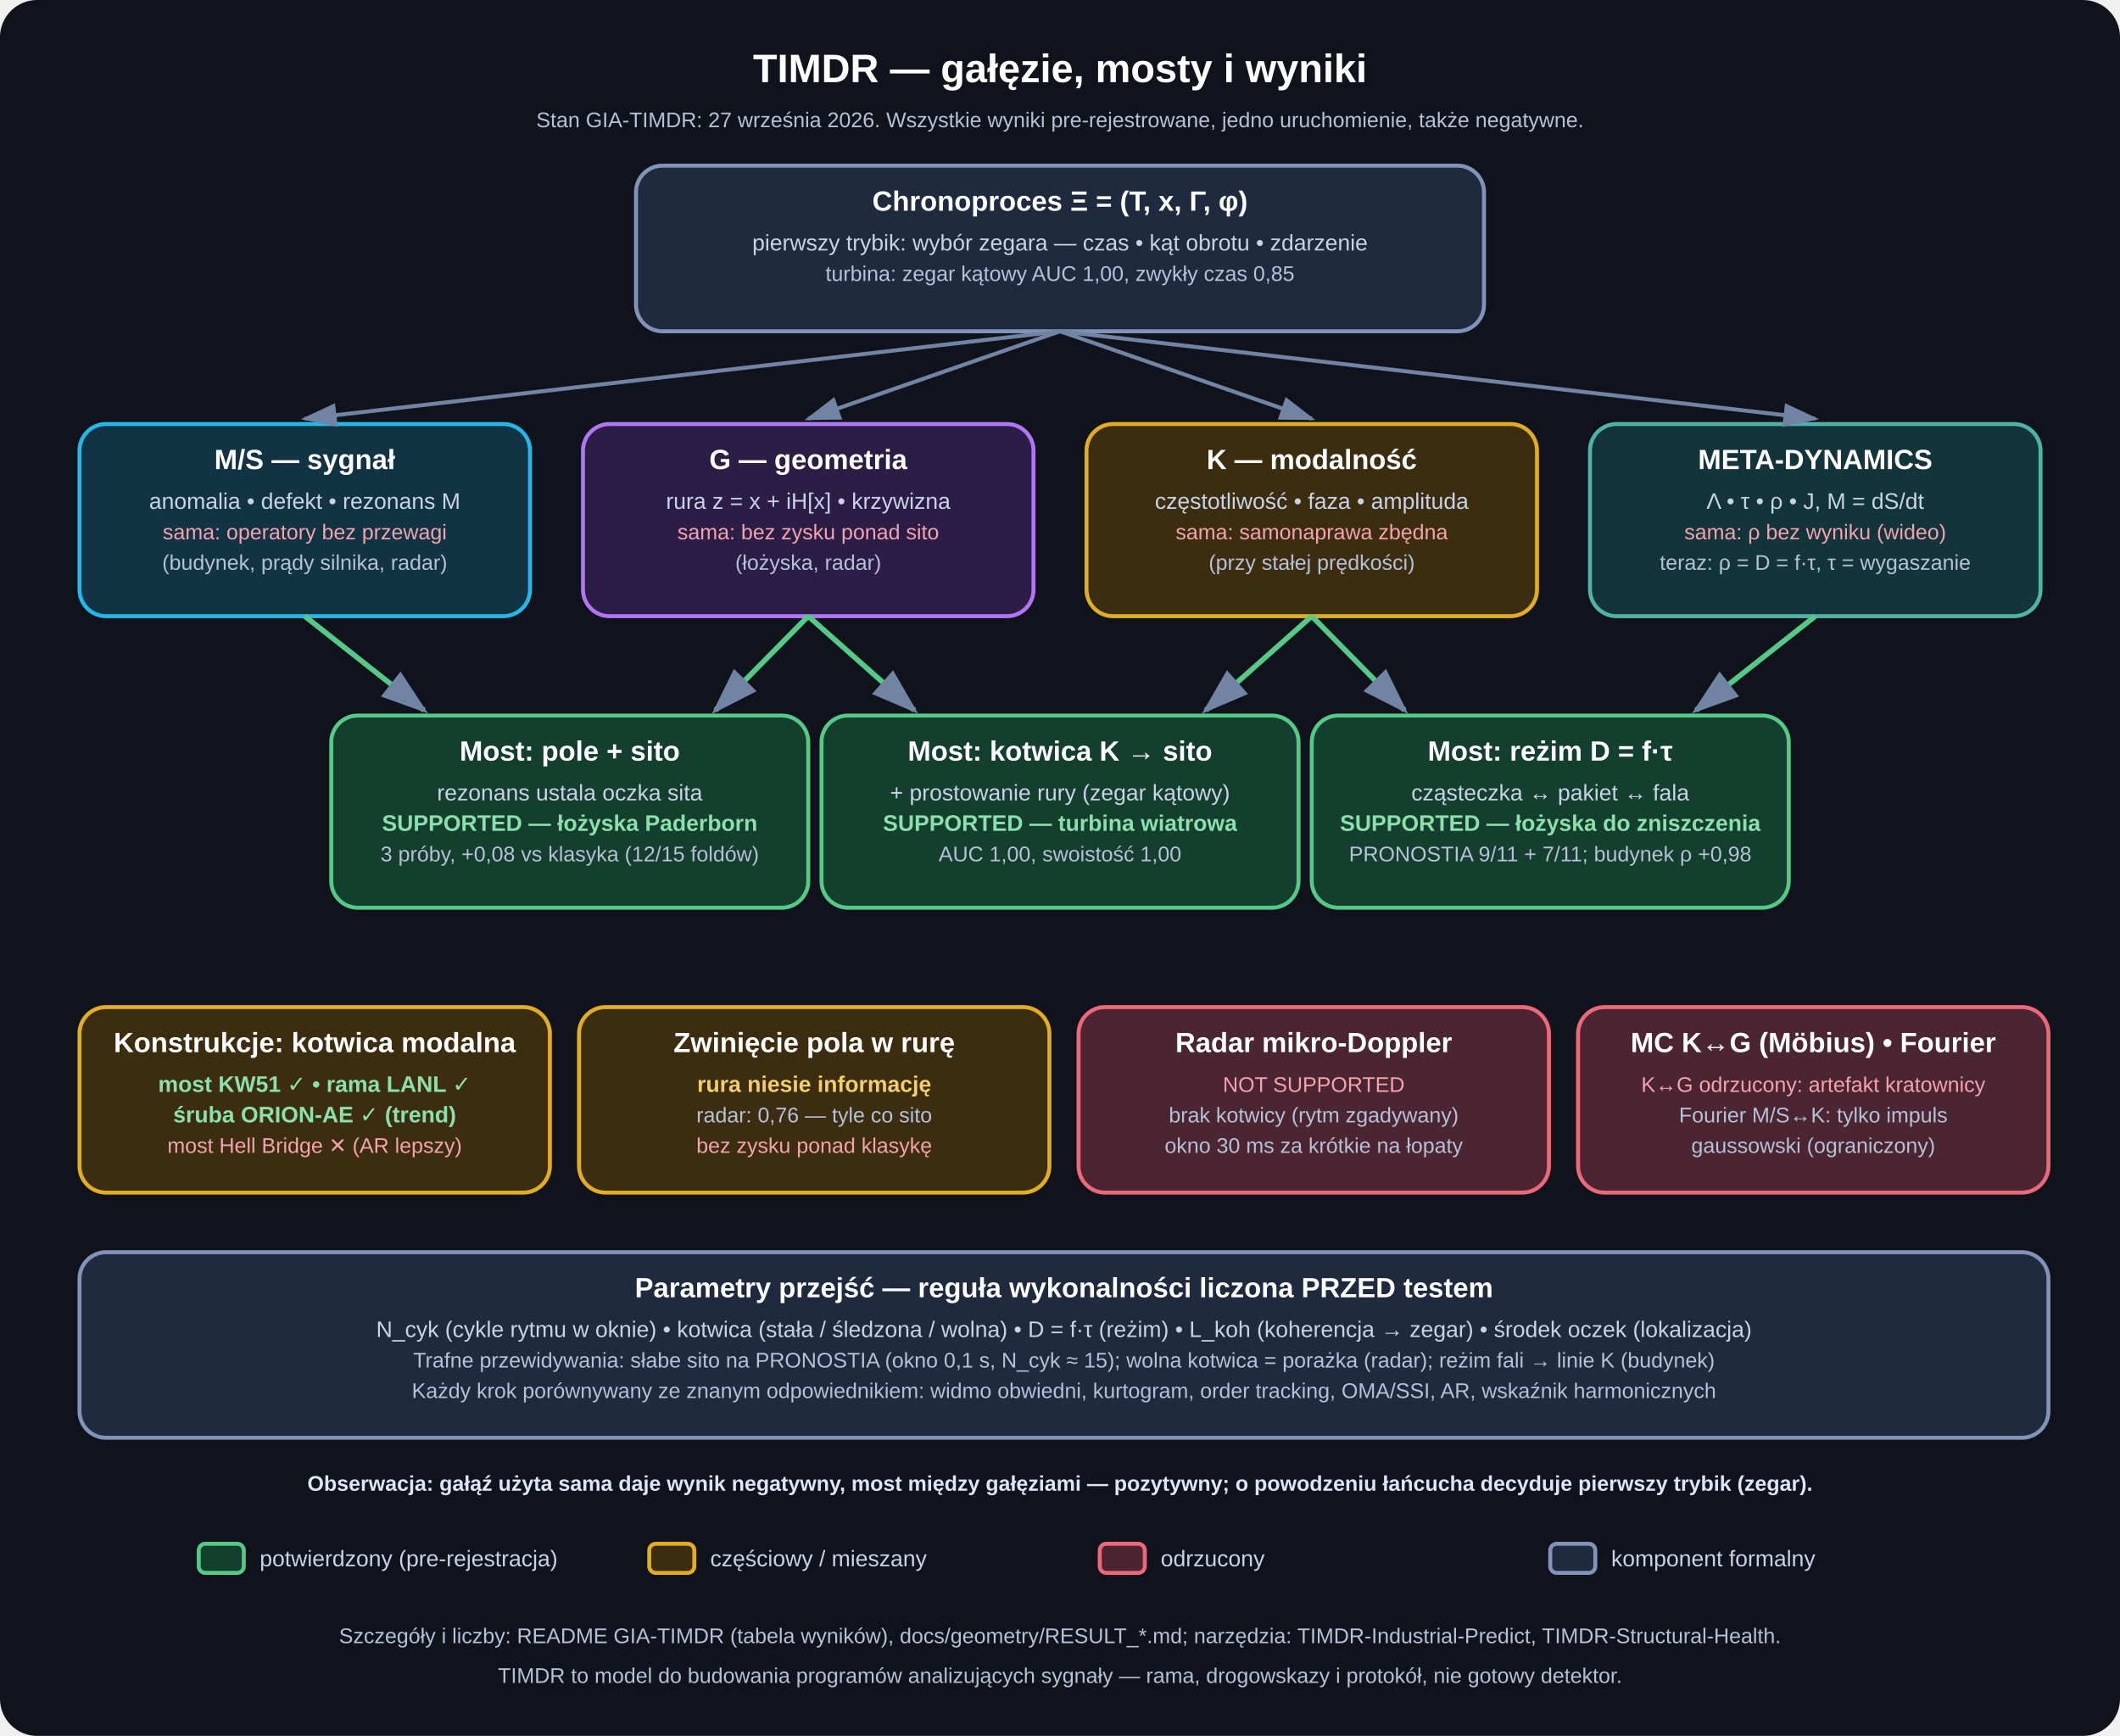
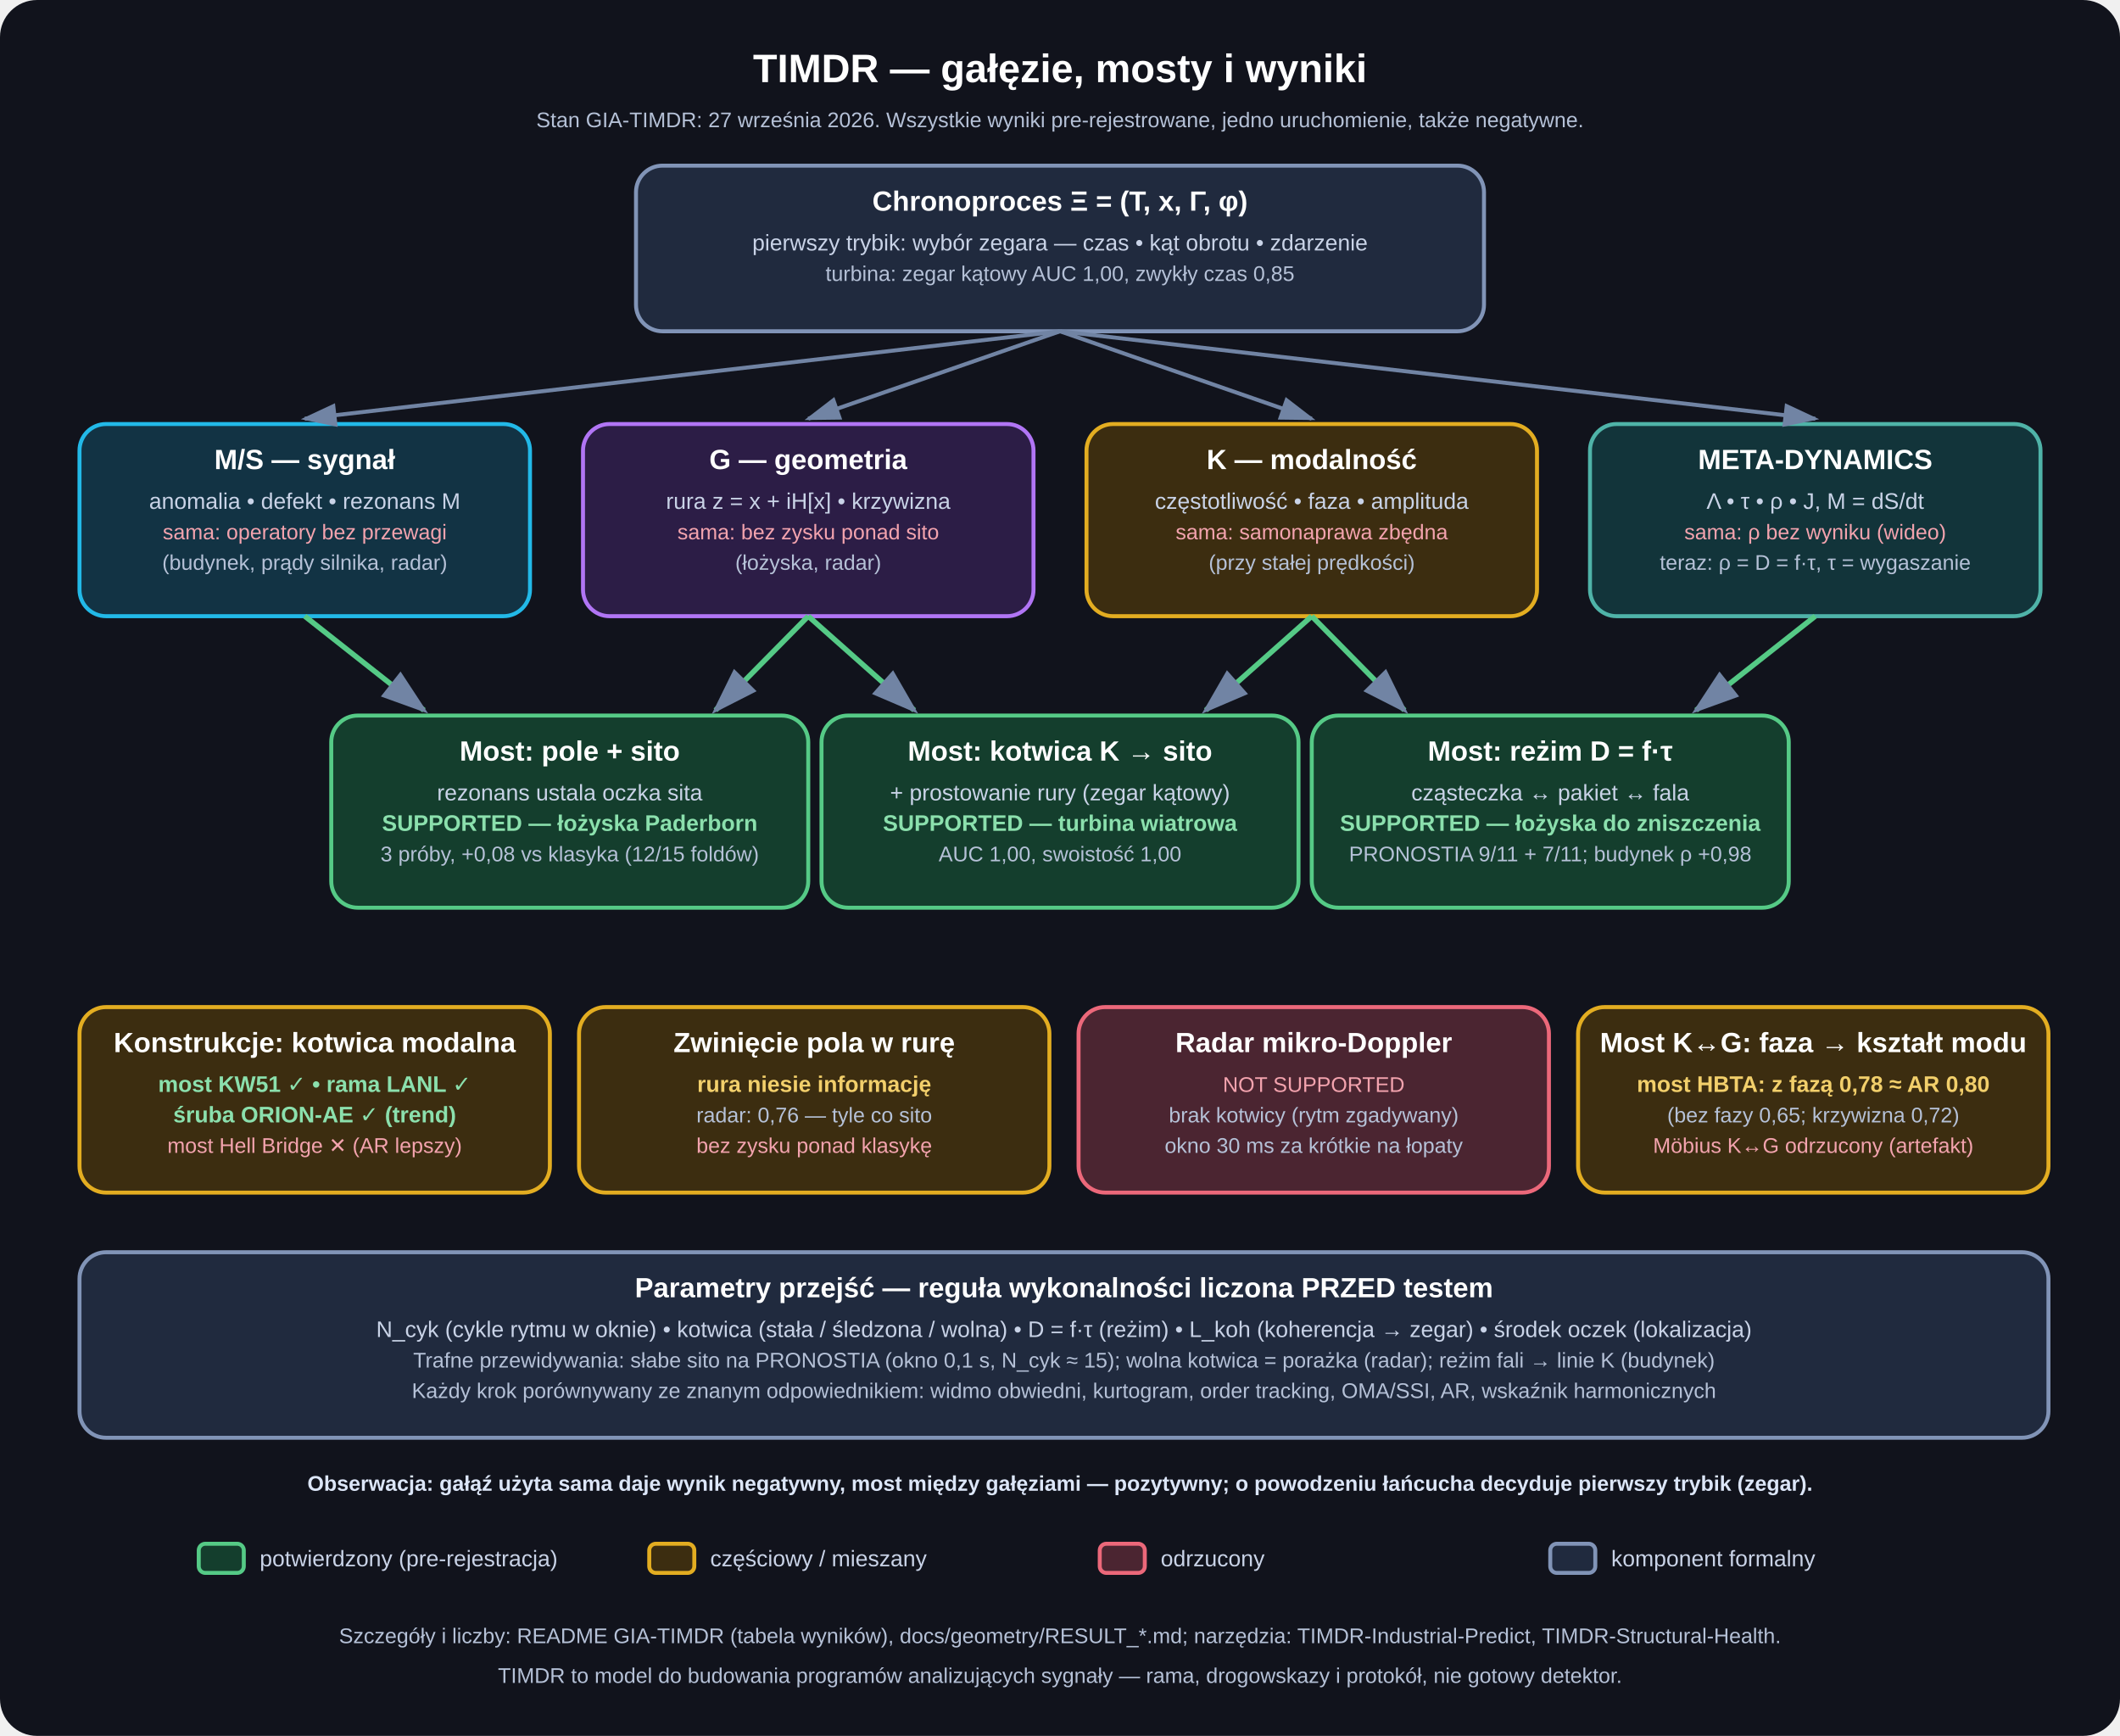
<svg xmlns="http://www.w3.org/2000/svg" width="1600" height="1310" viewBox="0 0 1600 1310" role="img" aria-labelledby="title desc">
  <defs>
    <style>
.bg{fill:#11131c}.formal{fill:#202a3e;stroke:#8194b7;stroke-width:3}.ms{fill:#123344;stroke:#22b9e8;stroke-width:3}
.g{fill:#2c1d46;stroke:#b175f5;stroke-width:3}.k{fill:#3c2d10;stroke:#e3ad21;stroke-width:3}.meta{fill:#12343a;stroke:#4fb3a8;stroke-width:3}
.support{fill:#143e2d;stroke:#55ca86;stroke-width:3}.partial{fill:#3c2d10;stroke:#e3ad21;stroke-width:3}.reject{fill:#4b2531;stroke:#ec687a;stroke-width:3}
.line{fill:none;stroke:#7184a4;stroke-width:3}.gline{fill:none;stroke:#55ca86;stroke-width:4}
.h{font:700 30px Arial,sans-serif;fill:#fff}.sh{font:700 21px Arial,sans-serif;fill:#fff}.small{font:17px Arial,sans-serif;fill:#c9d3e7}
.note{font:16px Arial,sans-serif;fill:#b5c1d7}.neg{font:16px Arial,sans-serif;fill:#f3a3ae}.pos{font:700 17px Arial,sans-serif;fill:#8be0ad}
.mid{font:700 17px Arial,sans-serif;fill:#f2cf6b}.label{font:700 16px Arial,sans-serif;fill:#dce6f8}
</style>
    <marker id="arrow" markerWidth="10" markerHeight="10" refX="8" refY="3" orient="auto">
      <path d="M0,0 L9,3 L0,6 Z" fill="#7184a4" />
    </marker>
  </defs>
  <rect class="bg" width="1600" height="1310" rx="28" />
  <text x="800" y="62" text-anchor="middle" class="h">TIMDR — gałęzie, mosty i wyniki</text>
  <text x="800" y="96" text-anchor="middle" class="note">Stan GIA-TIMDR: 27 września 2026. Wszystkie wyniki pre-rejestrowane, jedno uruchomienie, także negatywne.</text>
  <rect x="480" y="125" width="640" height="125" rx="20" class="formal" />
  <text x="800.0" y="159" text-anchor="middle" class="sh">Chronoproces Ξ = (T, x, Γ, φ)</text>
  <text x="800.0" y="189" text-anchor="middle" class="small">pierwszy trybik: wybór zegara — czas • kąt obrotu • zdarzenie</text>
  <text x="800.0" y="212" text-anchor="middle" class="note">turbina: zegar kątowy AUC 1,00, zwykły czas 0,85</text>
  <rect x="60" y="320" width="340" height="145" rx="20" class="ms" />
  <text x="230.0" y="354" text-anchor="middle" class="sh">M/S — sygnał</text>
  <text x="230.0" y="384" text-anchor="middle" class="small">anomalia • defekt • rezonans M</text>
  <text x="230.0" y="407" text-anchor="middle" class="neg">sama: operatory bez przewagi</text>
  <text x="230.0" y="430" text-anchor="middle" class="note">(budynek, prądy silnika, radar)</text>
  <path d="M800,250 L230.0,316" class="line" marker-end="url(#arrow)" />
  <rect x="440" y="320" width="340" height="145" rx="20" class="g" />
  <text x="610.0" y="354" text-anchor="middle" class="sh">G — geometria</text>
  <text x="610.0" y="384" text-anchor="middle" class="small">rura z = x + iH[x] • krzywizna</text>
  <text x="610.0" y="407" text-anchor="middle" class="neg">sama: bez zysku ponad sito</text>
  <text x="610.0" y="430" text-anchor="middle" class="note">(łożyska, radar)</text>
  <path d="M800,250 L610.0,316" class="line" marker-end="url(#arrow)" />
  <rect x="820" y="320" width="340" height="145" rx="20" class="k" />
  <text x="990.0" y="354" text-anchor="middle" class="sh">K — modalność</text>
  <text x="990.0" y="384" text-anchor="middle" class="small">częstotliwość • faza • amplituda</text>
  <text x="990.0" y="407" text-anchor="middle" class="neg">sama: samonaprawa zbędna</text>
  <text x="990.0" y="430" text-anchor="middle" class="note">(przy stałej prędkości)</text>
  <path d="M800,250 L990.0,316" class="line" marker-end="url(#arrow)" />
  <rect x="1200" y="320" width="340" height="145" rx="20" class="meta" />
  <text x="1370.0" y="354" text-anchor="middle" class="sh">META-DYNAMICS</text>
  <text x="1370.0" y="384" text-anchor="middle" class="small">Λ • τ • ρ • J,  M = dS/dt</text>
  <text x="1370.0" y="407" text-anchor="middle" class="neg">sama: ρ bez wyniku (wideo)</text>
  <text x="1370.0" y="430" text-anchor="middle" class="note">teraz: ρ = D = f·τ, τ = wygaszanie</text>
  <path d="M800,250 L1370.0,316" class="line" marker-end="url(#arrow)" />
  <rect x="250" y="540" width="360" height="145" rx="20" class="support" />
  <text x="430.0" y="574" text-anchor="middle" class="sh">Most: pole + sito</text>
  <text x="430.0" y="604" text-anchor="middle" class="small">rezonans ustala oczka sita</text>
  <text x="430.0" y="627" text-anchor="middle" class="pos">SUPPORTED — łożyska Paderborn</text>
  <text x="430.0" y="650" text-anchor="middle" class="note">3 próby, +0,08 vs klasyka (12/15 foldów)</text>
  <path d="M230.0,465 L320,536" class="gline" marker-end="url(#arrow)" />
  <path d="M610.0,465 L540,536" class="gline" marker-end="url(#arrow)" />
  <rect x="620" y="540" width="360" height="145" rx="20" class="support" />
  <text x="800.0" y="574" text-anchor="middle" class="sh">Most: kotwica K → sito</text>
  <text x="800.0" y="604" text-anchor="middle" class="small">+ prostowanie rury (zegar kątowy)</text>
  <text x="800.0" y="627" text-anchor="middle" class="pos">SUPPORTED — turbina wiatrowa</text>
  <text x="800.0" y="650" text-anchor="middle" class="note">AUC 1,00, swoistość 1,00</text>
  <path d="M610.0,465 L690,536" class="gline" marker-end="url(#arrow)" />
  <path d="M990.0,465 L910,536" class="gline" marker-end="url(#arrow)" />
  <rect x="990" y="540" width="360" height="145" rx="20" class="support" />
  <text x="1170.0" y="574" text-anchor="middle" class="sh">Most: reżim D = f·τ</text>
  <text x="1170.0" y="604" text-anchor="middle" class="small">cząsteczka ↔ pakiet ↔ fala</text>
  <text x="1170.0" y="627" text-anchor="middle" class="pos">SUPPORTED — łożyska do zniszczenia</text>
  <text x="1170.0" y="650" text-anchor="middle" class="note">PRONOSTIA 9/11 + 7/11; budynek ρ +0,98</text>
  <path d="M990.0,465 L1060,536" class="gline" marker-end="url(#arrow)" />
  <path d="M1370.0,465 L1280,536" class="gline" marker-end="url(#arrow)" />
  <rect x="60" y="760" width="355" height="140" rx="20" class="partial" />
  <text x="237.5" y="794" text-anchor="middle" class="sh">Konstrukcje: kotwica modalna</text>
  <text x="237.5" y="824" text-anchor="middle" class="pos">most KW51 ✓ • rama LANL ✓</text>
  <text x="237.5" y="847" text-anchor="middle" class="pos">śruba ORION-AE ✓ (trend)</text>
  <text x="237.5" y="870" text-anchor="middle" class="neg">most Hell Bridge ✕ (AR lepszy)</text>
  <rect x="437" y="760" width="355" height="140" rx="20" class="partial" />
  <text x="614.5" y="794" text-anchor="middle" class="sh">Zwinięcie pola w rurę</text>
  <text x="614.5" y="824" text-anchor="middle" class="mid">rura niesie informację</text>
  <text x="614.5" y="847" text-anchor="middle" class="note">radar: 0,76 — tyle co sito</text>
  <text x="614.5" y="870" text-anchor="middle" class="neg">bez zysku ponad klasykę</text>
  <rect x="814" y="760" width="355" height="140" rx="20" class="reject" />
  <text x="991.5" y="794" text-anchor="middle" class="sh">Radar mikro-Doppler</text>
  <text x="991.5" y="824" text-anchor="middle" class="neg">NOT SUPPORTED</text>
  <text x="991.5" y="847" text-anchor="middle" class="note">brak kotwicy (rytm zgadywany)</text>
  <text x="991.5" y="870" text-anchor="middle" class="note">okno 30 ms za krótkie na łopaty</text>
-   <rect x="1191" y="760" width="355" height="140" rx="20" class="reject" />
-   <text x="1368.5" y="794" text-anchor="middle" class="sh">MC K↔G (Möbius) • Fourier</text>
-   <text x="1368.5" y="824" text-anchor="middle" class="neg">K↔G odrzucony: artefakt kratownicy</text>
-   <text x="1368.5" y="847" text-anchor="middle" class="note">Fourier M/S↔K: tylko impuls</text>
-   <text x="1368.5" y="870" text-anchor="middle" class="note">gaussowski (ograniczony)</text>
+   <rect x="1191" y="760" width="355" height="140" rx="20" class="partial" />
+   <text x="1368.5" y="794" text-anchor="middle" class="sh">Most K↔G: faza → kształt modu</text>
+   <text x="1368.5" y="824" text-anchor="middle" class="mid">most HBTA: z fazą 0,78 ≈ AR 0,80</text>
+   <text x="1368.5" y="847" text-anchor="middle" class="note">(bez fazy 0,65; krzywizna 0,72)</text>
+   <text x="1368.5" y="870" text-anchor="middle" class="neg">Möbius K↔G odrzucony (artefakt)</text>
  <rect x="60" y="945" width="1486" height="140" rx="20" class="formal" />
  <text x="803.0" y="979" text-anchor="middle" class="sh">Parametry przejść — reguła wykonalności liczona PRZED testem</text>
  <text x="803.0" y="1009" text-anchor="middle" class="small">N_cyk (cykle rytmu w oknie) • kotwica (stała / śledzona / wolna) • D = f·τ (reżim) • L_koh (koherencja → zegar) • środek oczek (lokalizacja)</text>
  <text x="803.0" y="1032" text-anchor="middle" class="note">Trafne przewidywania: słabe sito na PRONOSTIA (okno 0,1 s, N_cyk ≈ 15); wolna kotwica = porażka (radar); reżim fali → linie K (budynek)</text>
  <text x="803.0" y="1055" text-anchor="middle" class="note">Każdy krok porównywany ze znanym odpowiednikiem: widmo obwiedni, kurtogram, order tracking, OMA/SSI, AR, wskaźnik harmonicznych</text>
  <text x="800" y="1125" text-anchor="middle" class="label">Obserwacja: gałąź użyta sama daje wynik negatywny, most między gałęziami — pozytywny; o powodzeniu łańcucha decyduje pierwszy trybik (zegar).</text>
  <rect x="150" y="1165" width="34" height="22" rx="5" class="support" />
  <text x="196" y="1182" class="small">potwierdzony (pre-rejestracja)</text>
  <rect x="490" y="1165" width="34" height="22" rx="5" class="partial" />
  <text x="536" y="1182" class="small">częściowy / mieszany</text>
  <rect x="830" y="1165" width="34" height="22" rx="5" class="reject" />
  <text x="876" y="1182" class="small">odrzucony</text>
  <rect x="1170" y="1165" width="34" height="22" rx="5" class="formal" />
  <text x="1216" y="1182" class="small">komponent formalny</text>
  <text x="800" y="1240" text-anchor="middle" class="note">Szczegóły i liczby: README GIA-TIMDR (tabela wyników), docs/geometry/RESULT_*.md; narzędzia: TIMDR-Industrial-Predict, TIMDR-Structural-Health.</text>
  <text x="800" y="1270" text-anchor="middle" class="note">TIMDR to model do budowania programów analizujących sygnały — rama, drogowskazy i protokół, nie gotowy detektor.</text>
</svg>
